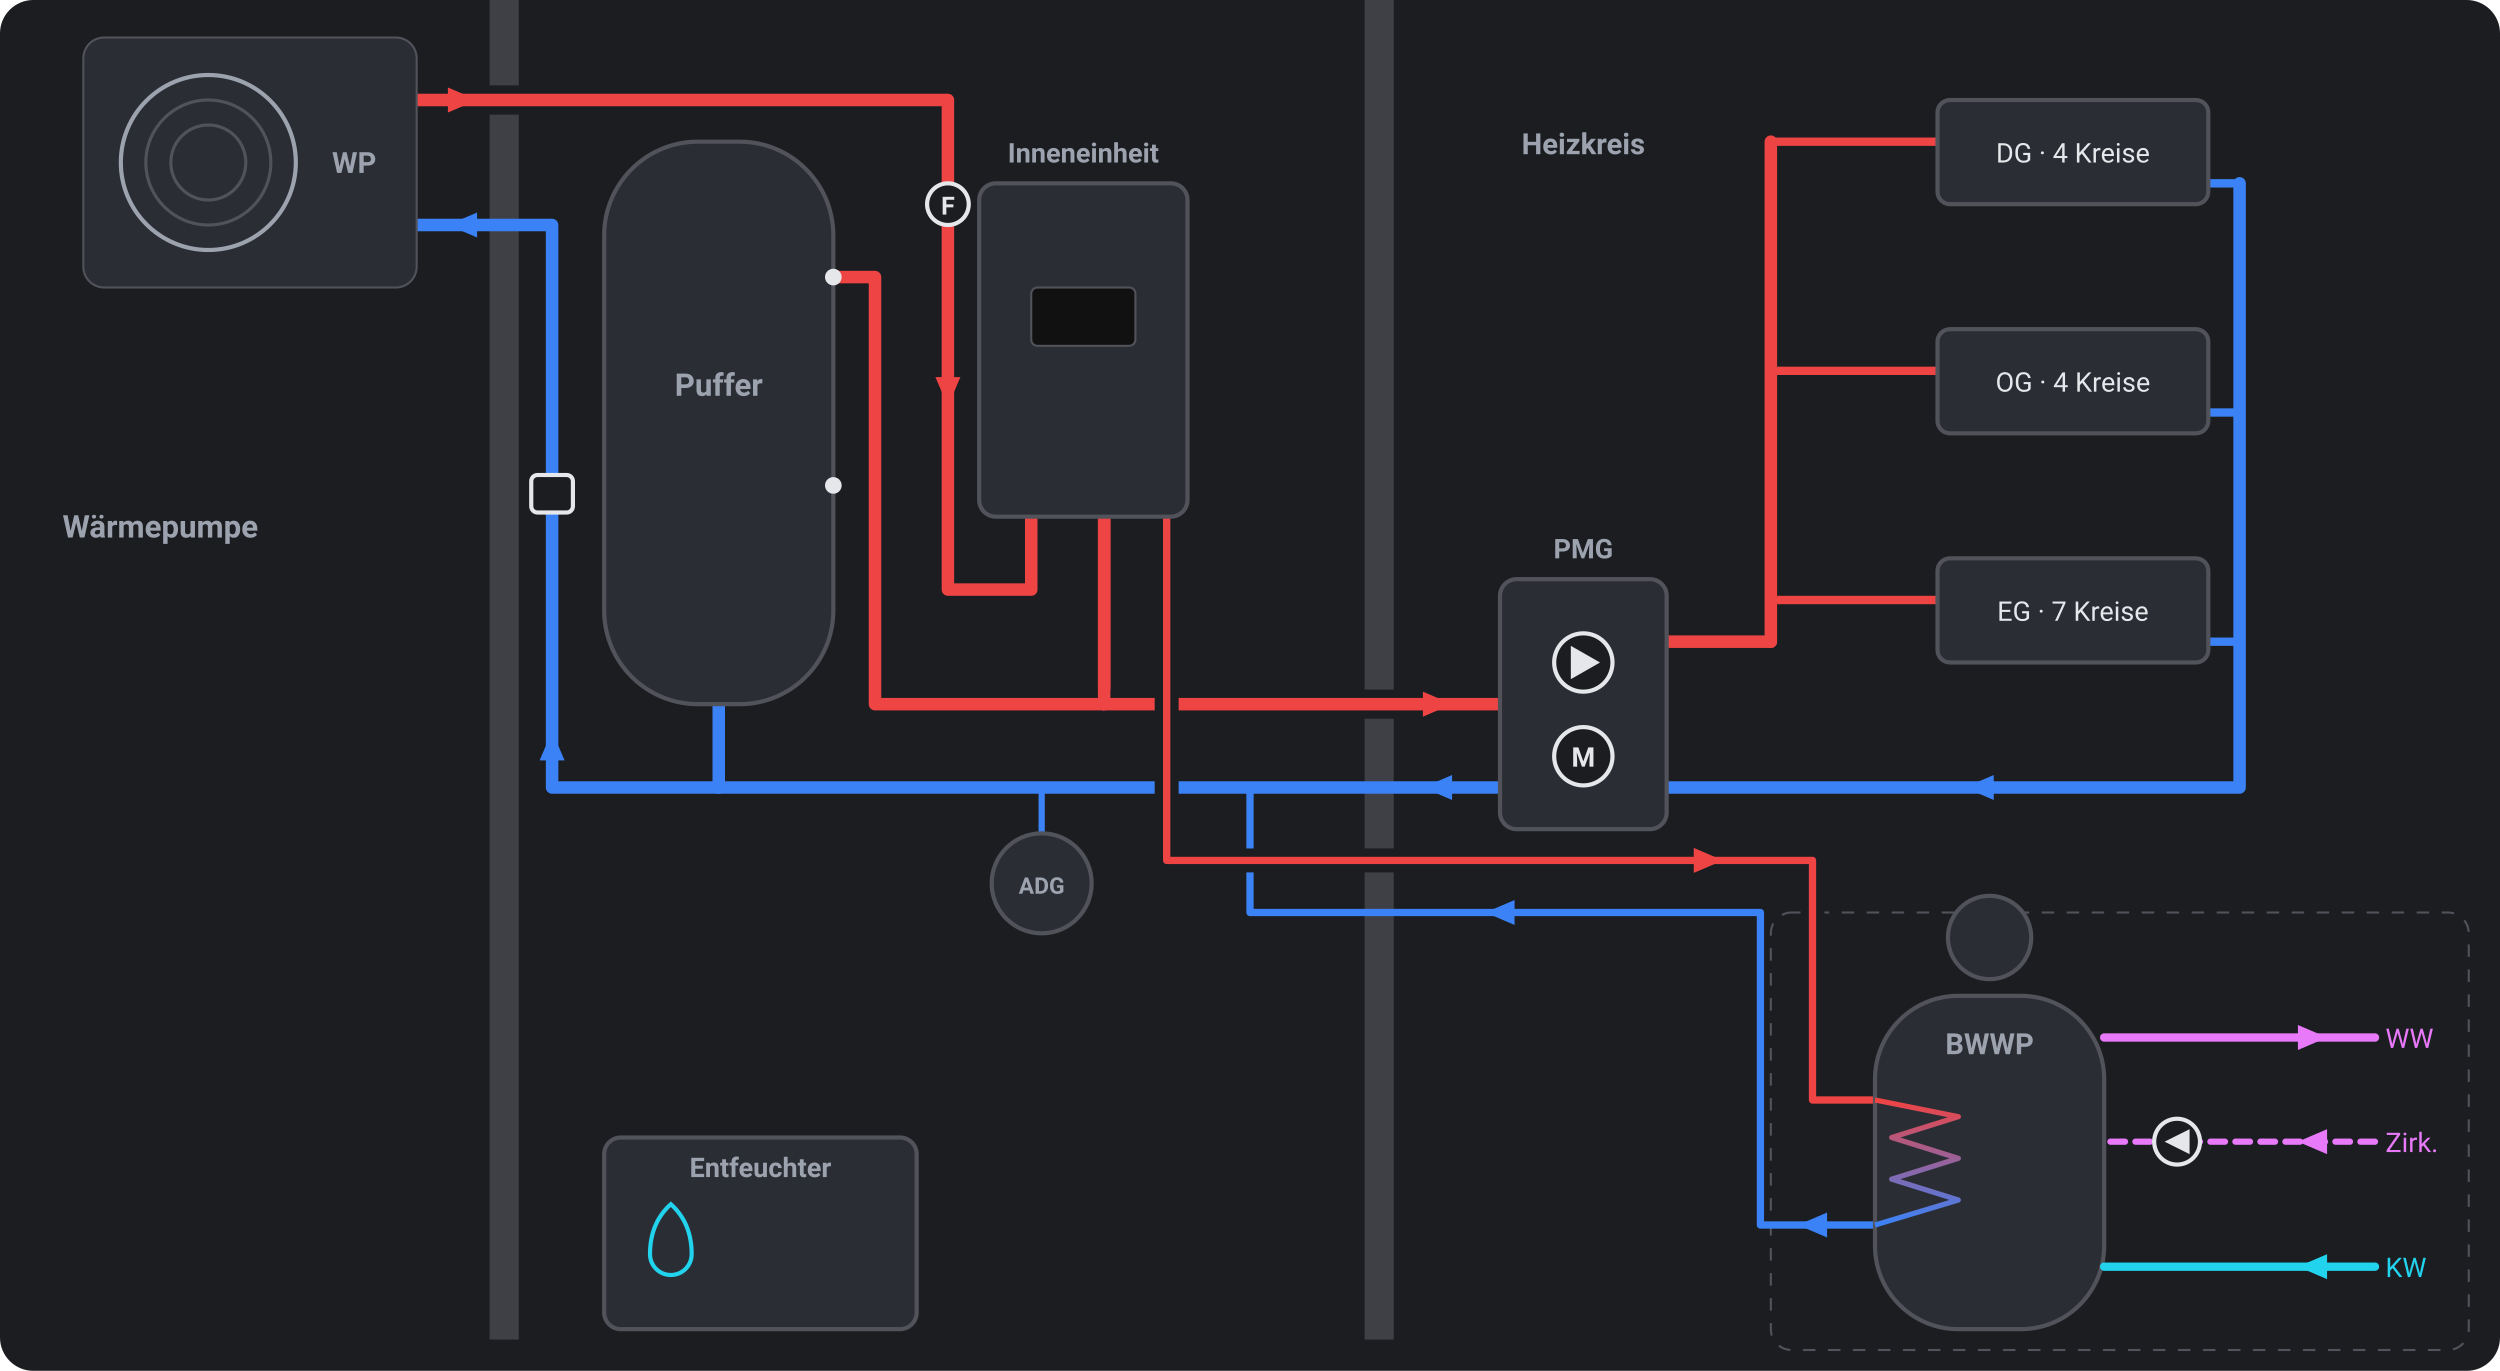
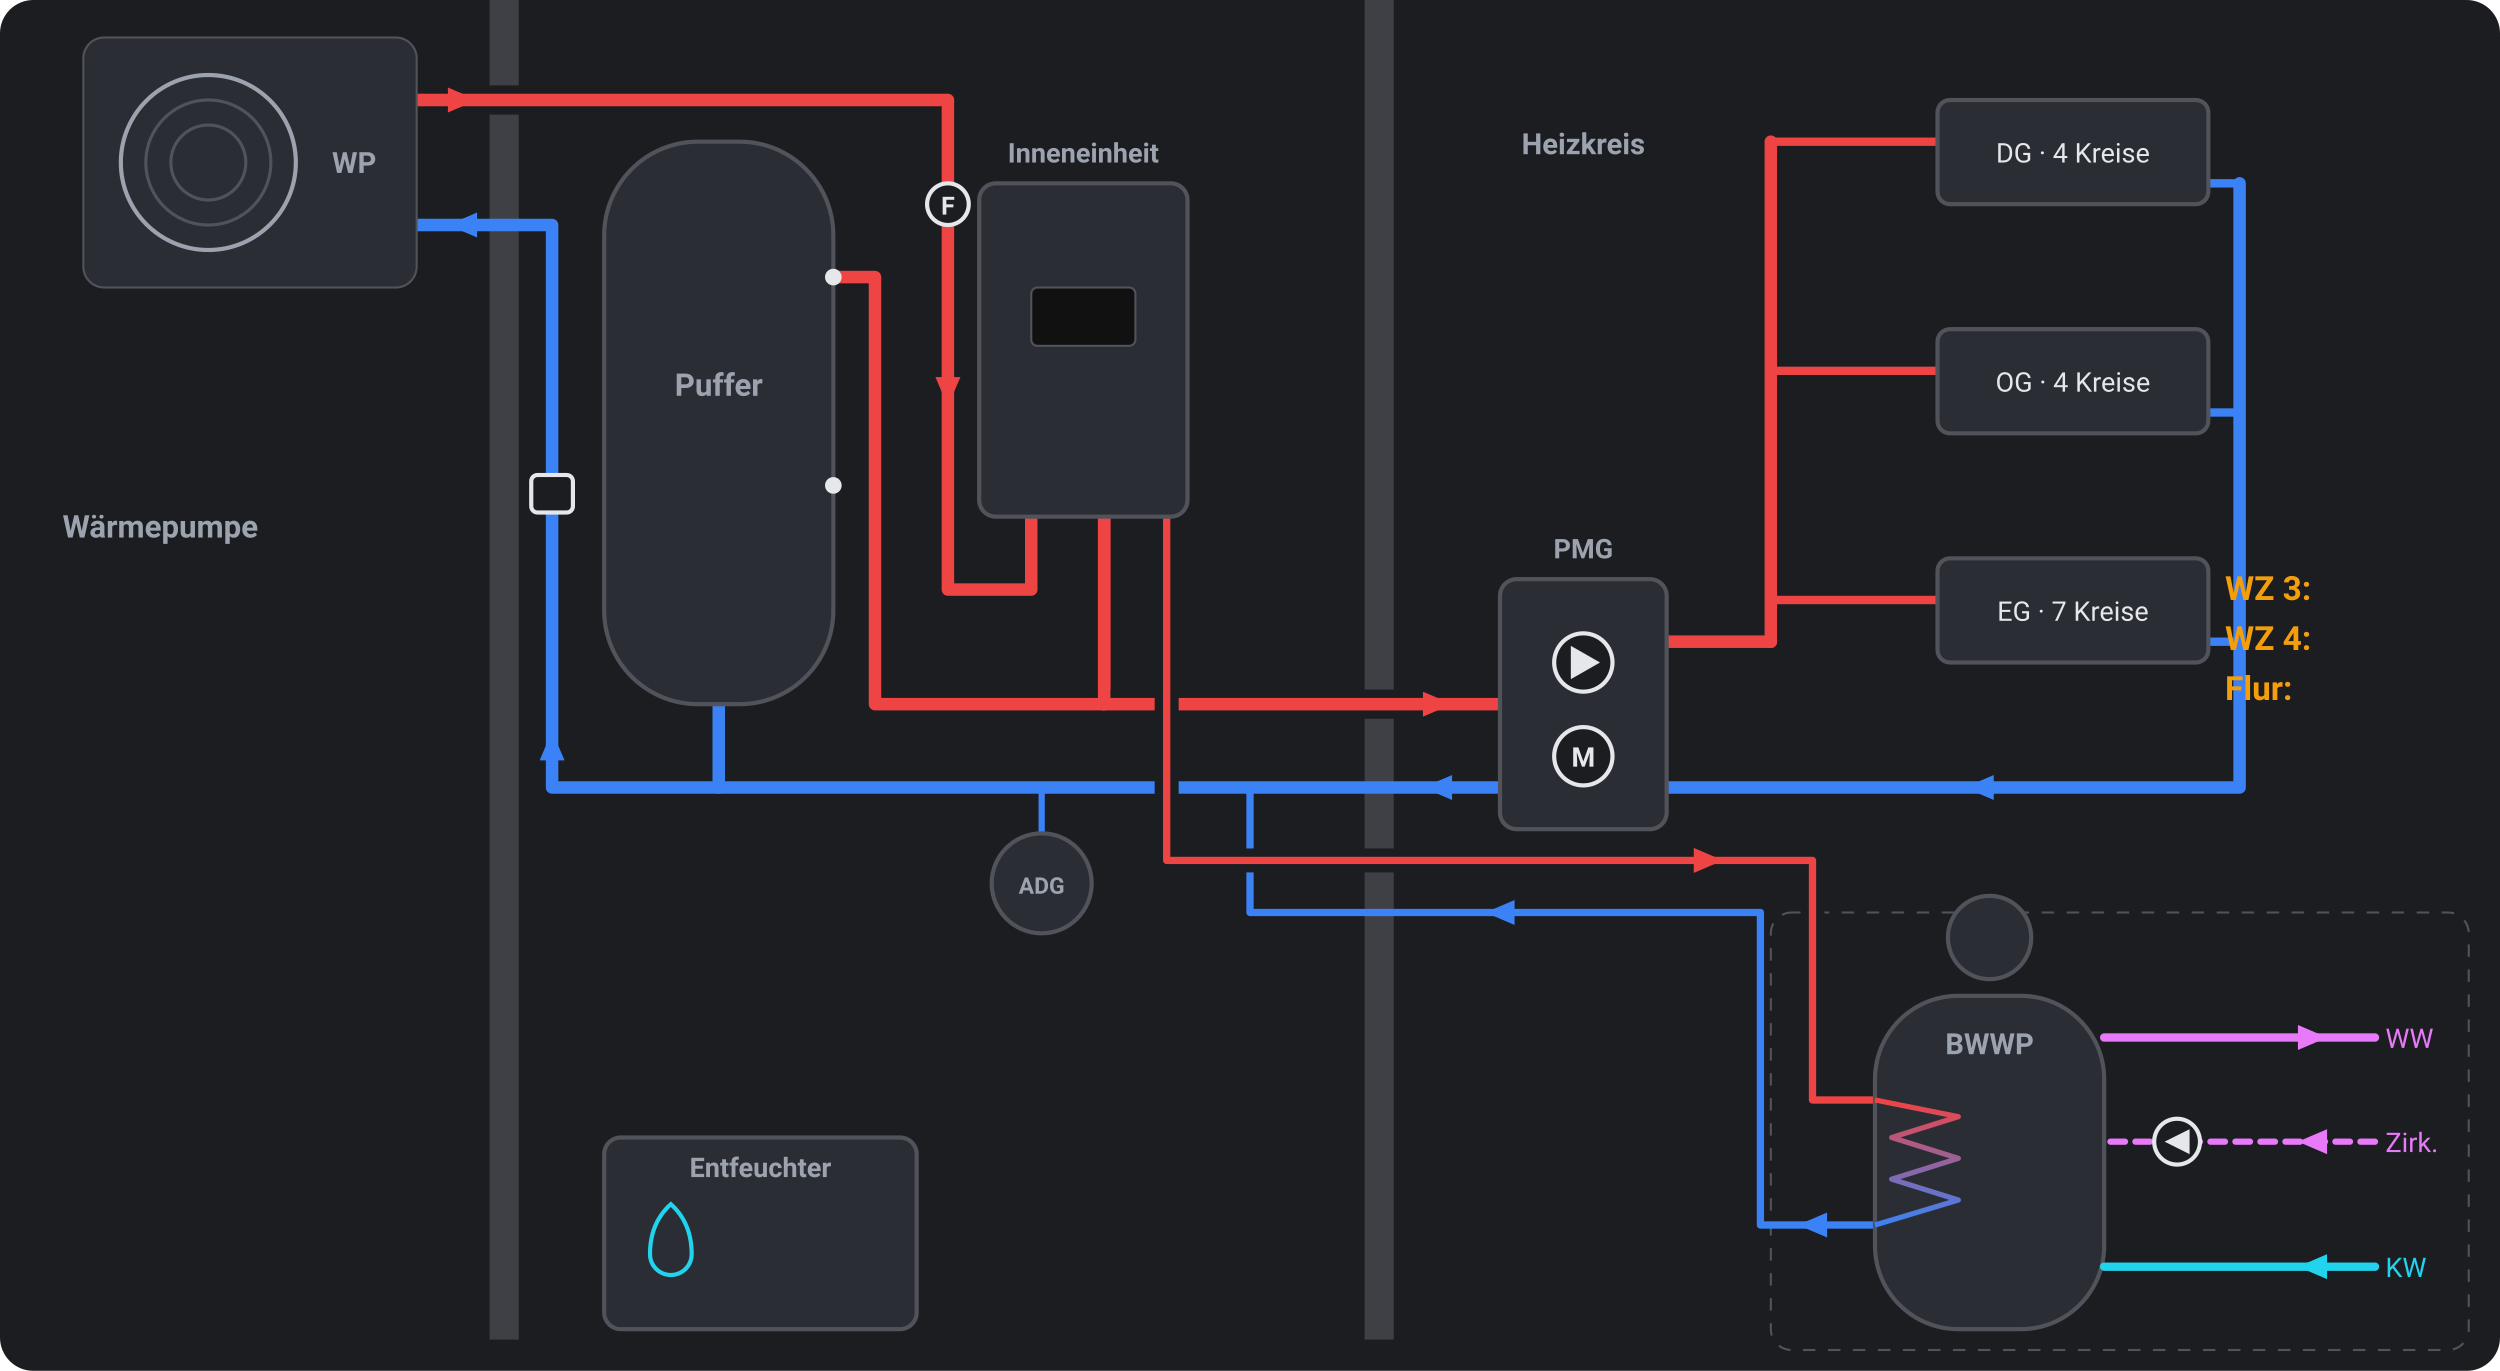
<svg xmlns="http://www.w3.org/2000/svg" viewBox="0 62 1200 658" width="1200" height="658">
  <rect y="62" width="1200" height="658" rx="16" fill="#1b1d21" />
  <rect x="235" y="62" width="14" height="643" fill="#3f3f46" />
  <rect x="655" y="62" width="14" height="643" fill="#3f3f46" />
  <rect x="850" y="500" width="335" height="210" rx="10" fill="none" stroke="#52525b" stroke-dasharray="6 6" />
  <path d="M720,440 H265 V170 H200" fill="none" stroke="#3b82f6" stroke-width="6" stroke-linejoin="round" stroke-linecap="round" />
  <path d="M345,400 V440" fill="none" stroke="#3b82f6" stroke-width="6" stroke-linejoin="round" stroke-linecap="round" />
  <path d="M900,650 H845 V500 H600 V440" fill="none" stroke="#3b82f6" stroke-width="3.5" stroke-linejoin="round" stroke-linecap="round" />
  <path d="M1075,150 V440 H800" fill="none" stroke="#3b82f6" stroke-width="6" stroke-linejoin="round" stroke-linecap="round" />
  <path d="M1060,150 H1075" fill="none" stroke="#3b82f6" stroke-width="4" stroke-linejoin="round" stroke-linecap="round" />
  <path d="M1060,260 H1075" fill="none" stroke="#3b82f6" stroke-width="4" stroke-linejoin="round" stroke-linecap="round" />
  <path d="M1060,370 H1075" fill="none" stroke="#3b82f6" stroke-width="4" stroke-linejoin="round" stroke-linecap="round" />
  <path d="M500,440 V462" fill="none" stroke="#3b82f6" stroke-width="3" stroke-linejoin="round" stroke-linecap="round" />
  <path d="M200,110 H455 V345 H495 V310" fill="none" stroke="#1b1d21" stroke-width="14" stroke-linejoin="round" />
  <path d="M200,110 H455 V345 H495 V310" fill="none" stroke="#ef4444" stroke-width="6" stroke-linejoin="round" stroke-linecap="round" />
  <path d="M530,310 V400" fill="none" stroke="#1b1d21" stroke-width="14" stroke-linejoin="round" />
  <path d="M530,310 V400" fill="none" stroke="#ef4444" stroke-width="6" stroke-linejoin="round" stroke-linecap="round" />
  <path d="M530,400 H420 V195 H400" fill="none" stroke="#1b1d21" stroke-width="14" stroke-linejoin="round" />
  <path d="M530,400 H420 V195 H400" fill="none" stroke="#ef4444" stroke-width="6" stroke-linejoin="round" stroke-linecap="round" />
  <path d="M530,400 H720" fill="none" stroke="#1b1d21" stroke-width="14" stroke-linejoin="round" />
  <path d="M530,400 H720" fill="none" stroke="#ef4444" stroke-width="6" stroke-linejoin="round" stroke-linecap="round" />
  <path d="M530,310 V400" fill="none" stroke="#ef4444" stroke-width="6" stroke-linejoin="round" stroke-linecap="round" />
  <path d="M560,310 V475 H870 V590 H900" fill="none" stroke="#1b1d21" stroke-width="11.5" stroke-linejoin="round" />
  <path d="M560,310 V475 H870 V590 H900" fill="none" stroke="#ef4444" stroke-width="3.5" stroke-linejoin="round" stroke-linecap="round" />
  <path d="M800,370 H850" fill="none" stroke="#ef4444" stroke-width="6" stroke-linejoin="round" stroke-linecap="round" />
  <path d="M850,130 V370" fill="none" stroke="#ef4444" stroke-width="6" stroke-linejoin="round" stroke-linecap="round" />
  <path d="M850,130 H930" fill="none" stroke="#ef4444" stroke-width="4" stroke-linejoin="round" stroke-linecap="round" />
  <path d="M850,240 H930" fill="none" stroke="#ef4444" stroke-width="4" stroke-linejoin="round" stroke-linecap="round" />
  <path d="M850,350 H930" fill="none" stroke="#ef4444" stroke-width="4" stroke-linejoin="round" stroke-linecap="round" />
  <polygon points="215,104 229,110 215,116" fill="#ef4444" />
  <polygon points="229,164 215,170 229,176" fill="#3b82f6" />
  <polygon points="259,427 265,413 271,427" fill="#3b82f6" />
  <polygon points="683,394 697,400 683,406" fill="#ef4444" />
  <polygon points="813,469 827,475 813,481" fill="#ef4444" />
  <polygon points="697,434 683,440 697,446" fill="#3b82f6" />
  <polygon points="957,434 943,440 957,446" fill="#3b82f6" />
  <polygon points="877,644 863,650 877,656" fill="#3b82f6" />
  <polygon points="727,494 713,500 727,506" fill="#3b82f6" />
  <polygon points="449,243 455,257 461,243" fill="#ef4444" />
  <rect x="40" y="80" width="160" height="120" rx="10" fill="#2a2d33" stroke="#52525b" />
  <circle cx="100" cy="140" r="42" fill="none" stroke="#9ca3af" stroke-width="2" />
  <circle cx="100" cy="140" r="30" fill="none" stroke="#52525b" stroke-width="1.5" />
  <circle cx="100" cy="140" r="18" fill="none" stroke="#52525b" stroke-width="1.5" />
  <text x="170" y="145" font-size="14" fill="#9ca3af" text-anchor="middle" font-weight="600" font-family="-apple-system,Segoe UI,Roboto,sans-serif">WP</text>
  <circle cx="455" cy="160" r="10" fill="#1b1d21" stroke="#e5e7eb" stroke-width="2" />
  <text x="455" y="165" font-size="12" fill="#e5e7eb" text-anchor="middle" font-weight="600" font-family="-apple-system,Segoe UI,Roboto,sans-serif">F</text>
  <rect x="255" y="290" width="20" height="18" rx="3" fill="#1b1d21" stroke="#e5e7eb" stroke-width="2" />
  <rect x="290" y="130" width="110" height="270" rx="45" fill="#2a2d33" stroke="#52525b" stroke-width="2" />
  <text x="345" y="252" font-size="15" fill="#9ca3af" text-anchor="middle" font-weight="600" font-family="-apple-system,Segoe UI,Roboto,sans-serif">Puffer</text>
  <circle cx="400" cy="195" r="4" fill="#e5e7eb" />
  <circle cx="400" cy="295" r="4" fill="#e5e7eb" />
  <rect x="470" y="150" width="100" height="160" rx="8" fill="#2a2d33" stroke="#52525b" stroke-width="2" />
  <rect x="495" y="200" width="50" height="28" rx="3" fill="#111" stroke="#52525b" />
  <text x="520" y="140" font-size="13" fill="#9ca3af" text-anchor="middle" font-weight="600" font-family="-apple-system,Segoe UI,Roboto,sans-serif">Inneneinheit</text>
  <circle cx="500" cy="486" r="24" fill="#2a2d33" stroke="#52525b" stroke-width="2" />
  <text x="500" y="491" font-size="11" fill="#9ca3af" text-anchor="middle" font-weight="600" font-family="-apple-system,Segoe UI,Roboto,sans-serif">ADG</text>
  <rect x="720" y="340" width="80" height="120" rx="8" fill="#2a2d33" stroke="#52525b" stroke-width="2" />
  <circle cx="760" cy="380" r="14" fill="#1b1d21" stroke="#e5e7eb" stroke-width="2" />
  <polygon points="754,372 754,388 768,380" fill="#e5e7eb" />
  <circle cx="760" cy="425" r="14" fill="#1b1d21" stroke="#e5e7eb" stroke-width="2" />
  <text x="760" y="430" font-size="13" fill="#e5e7eb" text-anchor="middle" font-weight="600" font-family="-apple-system,Segoe UI,Roboto,sans-serif">M</text>
  <text x="760" y="330" font-size="13" fill="#9ca3af" text-anchor="middle" font-weight="600" font-family="-apple-system,Segoe UI,Roboto,sans-serif">PMG</text>
  <rect x="930" y="110" width="130" height="50" rx="6" fill="#2a2d33" stroke="#52525b" stroke-width="2" />
  <text x="995" y="140" font-size="13" fill="#e5e7eb" text-anchor="middle" font-weight="normal" font-family="-apple-system,Segoe UI,Roboto,sans-serif">DG · 4 Kreise</text>
  <rect x="930" y="220" width="130" height="50" rx="6" fill="#2a2d33" stroke="#52525b" stroke-width="2" />
  <text x="995" y="250" font-size="13" fill="#e5e7eb" text-anchor="middle" font-weight="normal" font-family="-apple-system,Segoe UI,Roboto,sans-serif">OG · 4 Kreise</text>
  <rect x="930" y="330" width="130" height="50" rx="6" fill="#2a2d33" stroke="#52525b" stroke-width="2" />
  <text x="995" y="360" font-size="13" fill="#e5e7eb" text-anchor="middle" font-weight="normal" font-family="-apple-system,Segoe UI,Roboto,sans-serif">EG · 7 Kreise</text>
  <rect x="900" y="540" width="110" height="160" rx="40" fill="#2a2d33" stroke="#52525b" stroke-width="2" />
  <text x="955" y="568" font-size="14" fill="#9ca3af" text-anchor="middle" font-weight="600" font-family="-apple-system,Segoe UI,Roboto,sans-serif">BWWP</text>
  <circle cx="955" cy="512" r="20" fill="#2a2d33" stroke="#52525b" stroke-width="2" />
  <defs>
    <linearGradient id="wendel" gradientUnits="userSpaceOnUse" x1="0" y1="590" x2="0" y2="650">
      <stop offset="0" stop-color="#ef4444" />
      <stop offset="1" stop-color="#3b82f6" />
    </linearGradient>
  </defs>
  <polyline points="900,590 940,598 908,608 940,618 908,628 940,638 900,650" fill="none" stroke="url(#wendel)" stroke-width="2.5" stroke-linejoin="round" />
  <path d="M1010,560 H1140" fill="none" stroke="#e879f9" stroke-width="4" stroke-linejoin="round" stroke-linecap="round" />
  <path d="M1140,610 H1010" fill="none" stroke="#e879f9" stroke-width="3" stroke-linejoin="round" stroke-linecap="round" stroke-dasharray="7 5" />
  <path d="M1140,670 H1010" fill="none" stroke="#22d3ee" stroke-width="4" stroke-linejoin="round" stroke-linecap="round" />
  <polygon points="1103,554 1117,560 1103,566" fill="#e879f9" />
  <polygon points="1117,604 1103,610 1117,616" fill="#e879f9" />
  <polygon points="1117,664 1103,670 1117,676" fill="#22d3ee" />
  <text x="1145" y="565" font-size="13" fill="#e879f9" text-anchor="start" font-weight="normal" font-family="-apple-system,Segoe UI,Roboto,sans-serif">WW</text>
  <text x="1145" y="615" font-size="13" fill="#e879f9" text-anchor="start" font-weight="normal" font-family="-apple-system,Segoe UI,Roboto,sans-serif">Zirk.</text>
  <circle cx="1045" cy="610" r="11" fill="#1b1d21" stroke="#e5e7eb" stroke-width="2" />
  <polygon points="1051,604 1051,616 1039,610" fill="#e5e7eb" />
  <text x="1145" y="675" font-size="13" fill="#22d3ee" text-anchor="start" font-weight="normal" font-family="-apple-system,Segoe UI,Roboto,sans-serif">KW</text>
  <rect x="290" y="608" width="150" height="92" rx="8" fill="#2a2d33" stroke="#52525b" stroke-width="2" />
  <text x="365" y="627" font-size="13" fill="#9ca3af" text-anchor="middle" font-weight="600" font-family="-apple-system,Segoe UI,Roboto,sans-serif">Entfeuchter</text>
  <path d="M312,664 q0,-15 10,-24 q10,9 10,24 a10,10 0 0 1 -20,0 z" fill="none" stroke="#22d3ee" stroke-width="2" />
  <text x="30" y="320" font-size="15" fill="#9ca3af" text-anchor="start" font-weight="600" font-family="-apple-system,Segoe UI,Roboto,sans-serif">Wärmepumpe</text>
  <text x="760" y="136" font-size="14" fill="#9ca3af" text-anchor="middle" font-weight="600" font-family="-apple-system,Segoe UI,Roboto,sans-serif">Heizkreis</text>
+   <text x="1068" y="350" font-size="16" fill="#f59e0b" text-anchor="start" font-weight="600" font-family="-apple-system,Segoe UI,Roboto,sans-serif">WZ 3:</text>
+   <text x="1068" y="374" font-size="16" fill="#f59e0b" text-anchor="start" font-weight="600" font-family="-apple-system,Segoe UI,Roboto,sans-serif">WZ 4:</text>
+   <text x="1068" y="398" font-size="16" fill="#f59e0b" text-anchor="start" font-weight="600" font-family="-apple-system,Segoe UI,Roboto,sans-serif">Flur:</text>
</svg>
